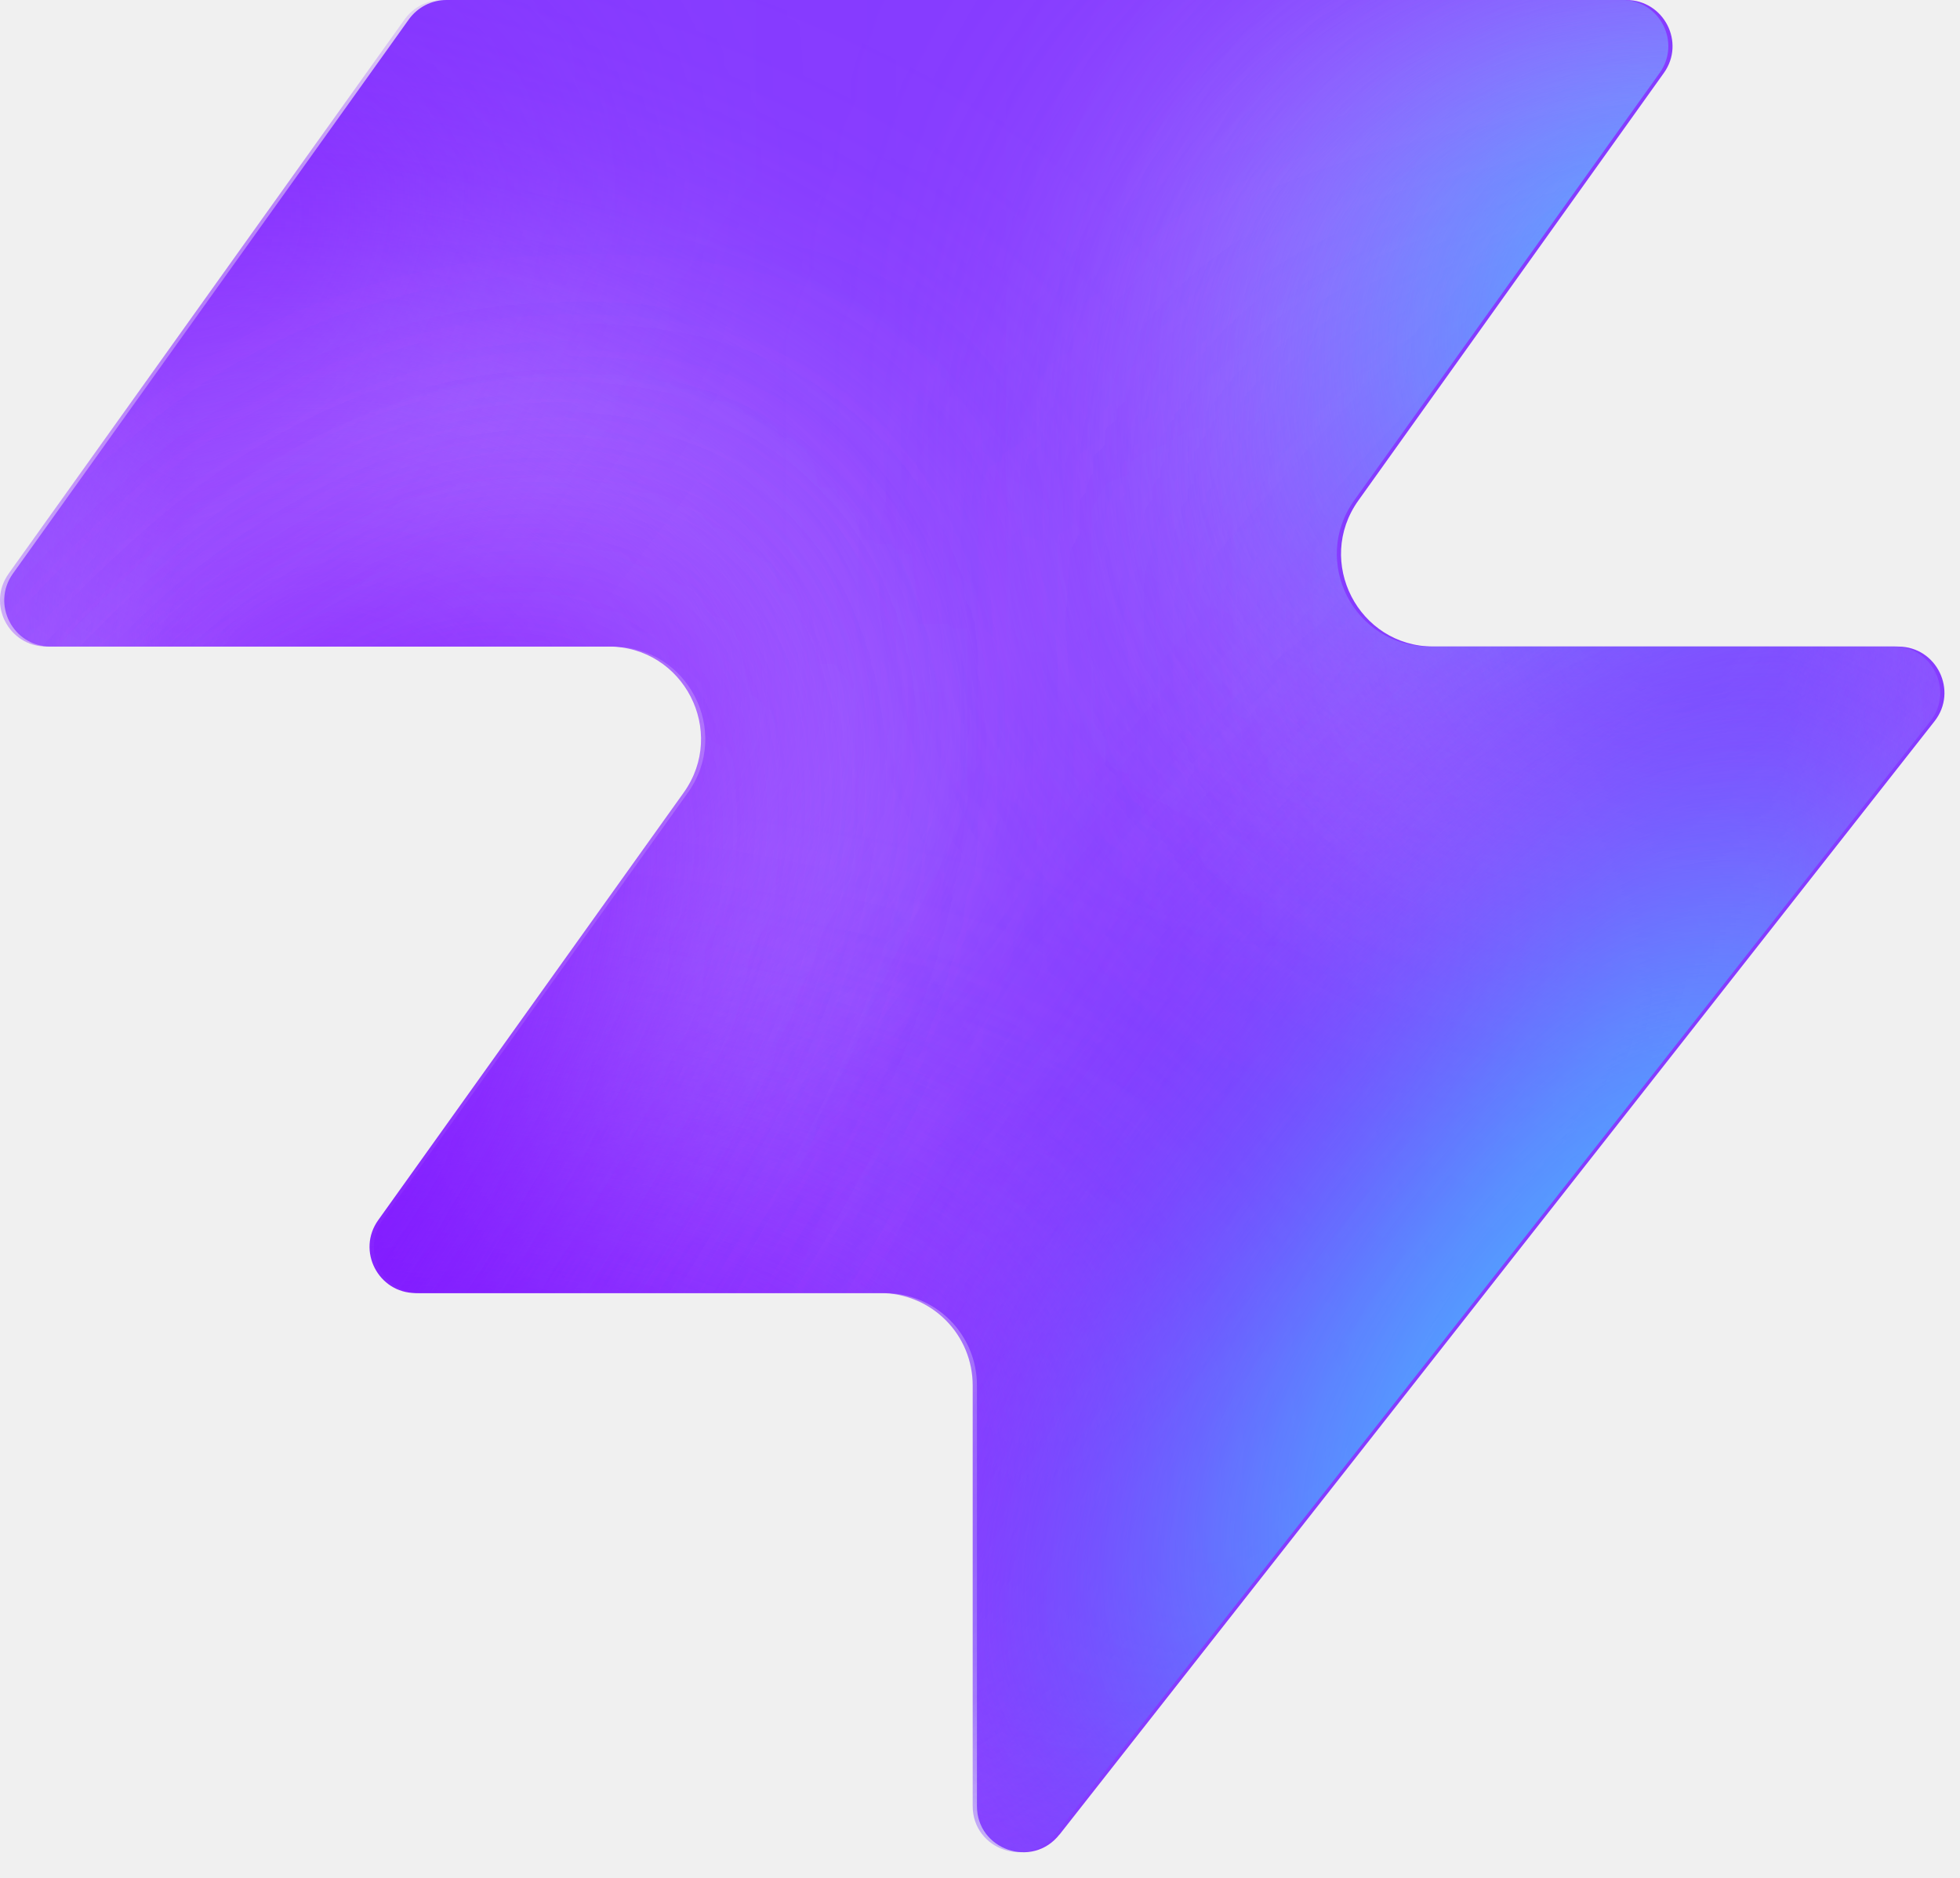
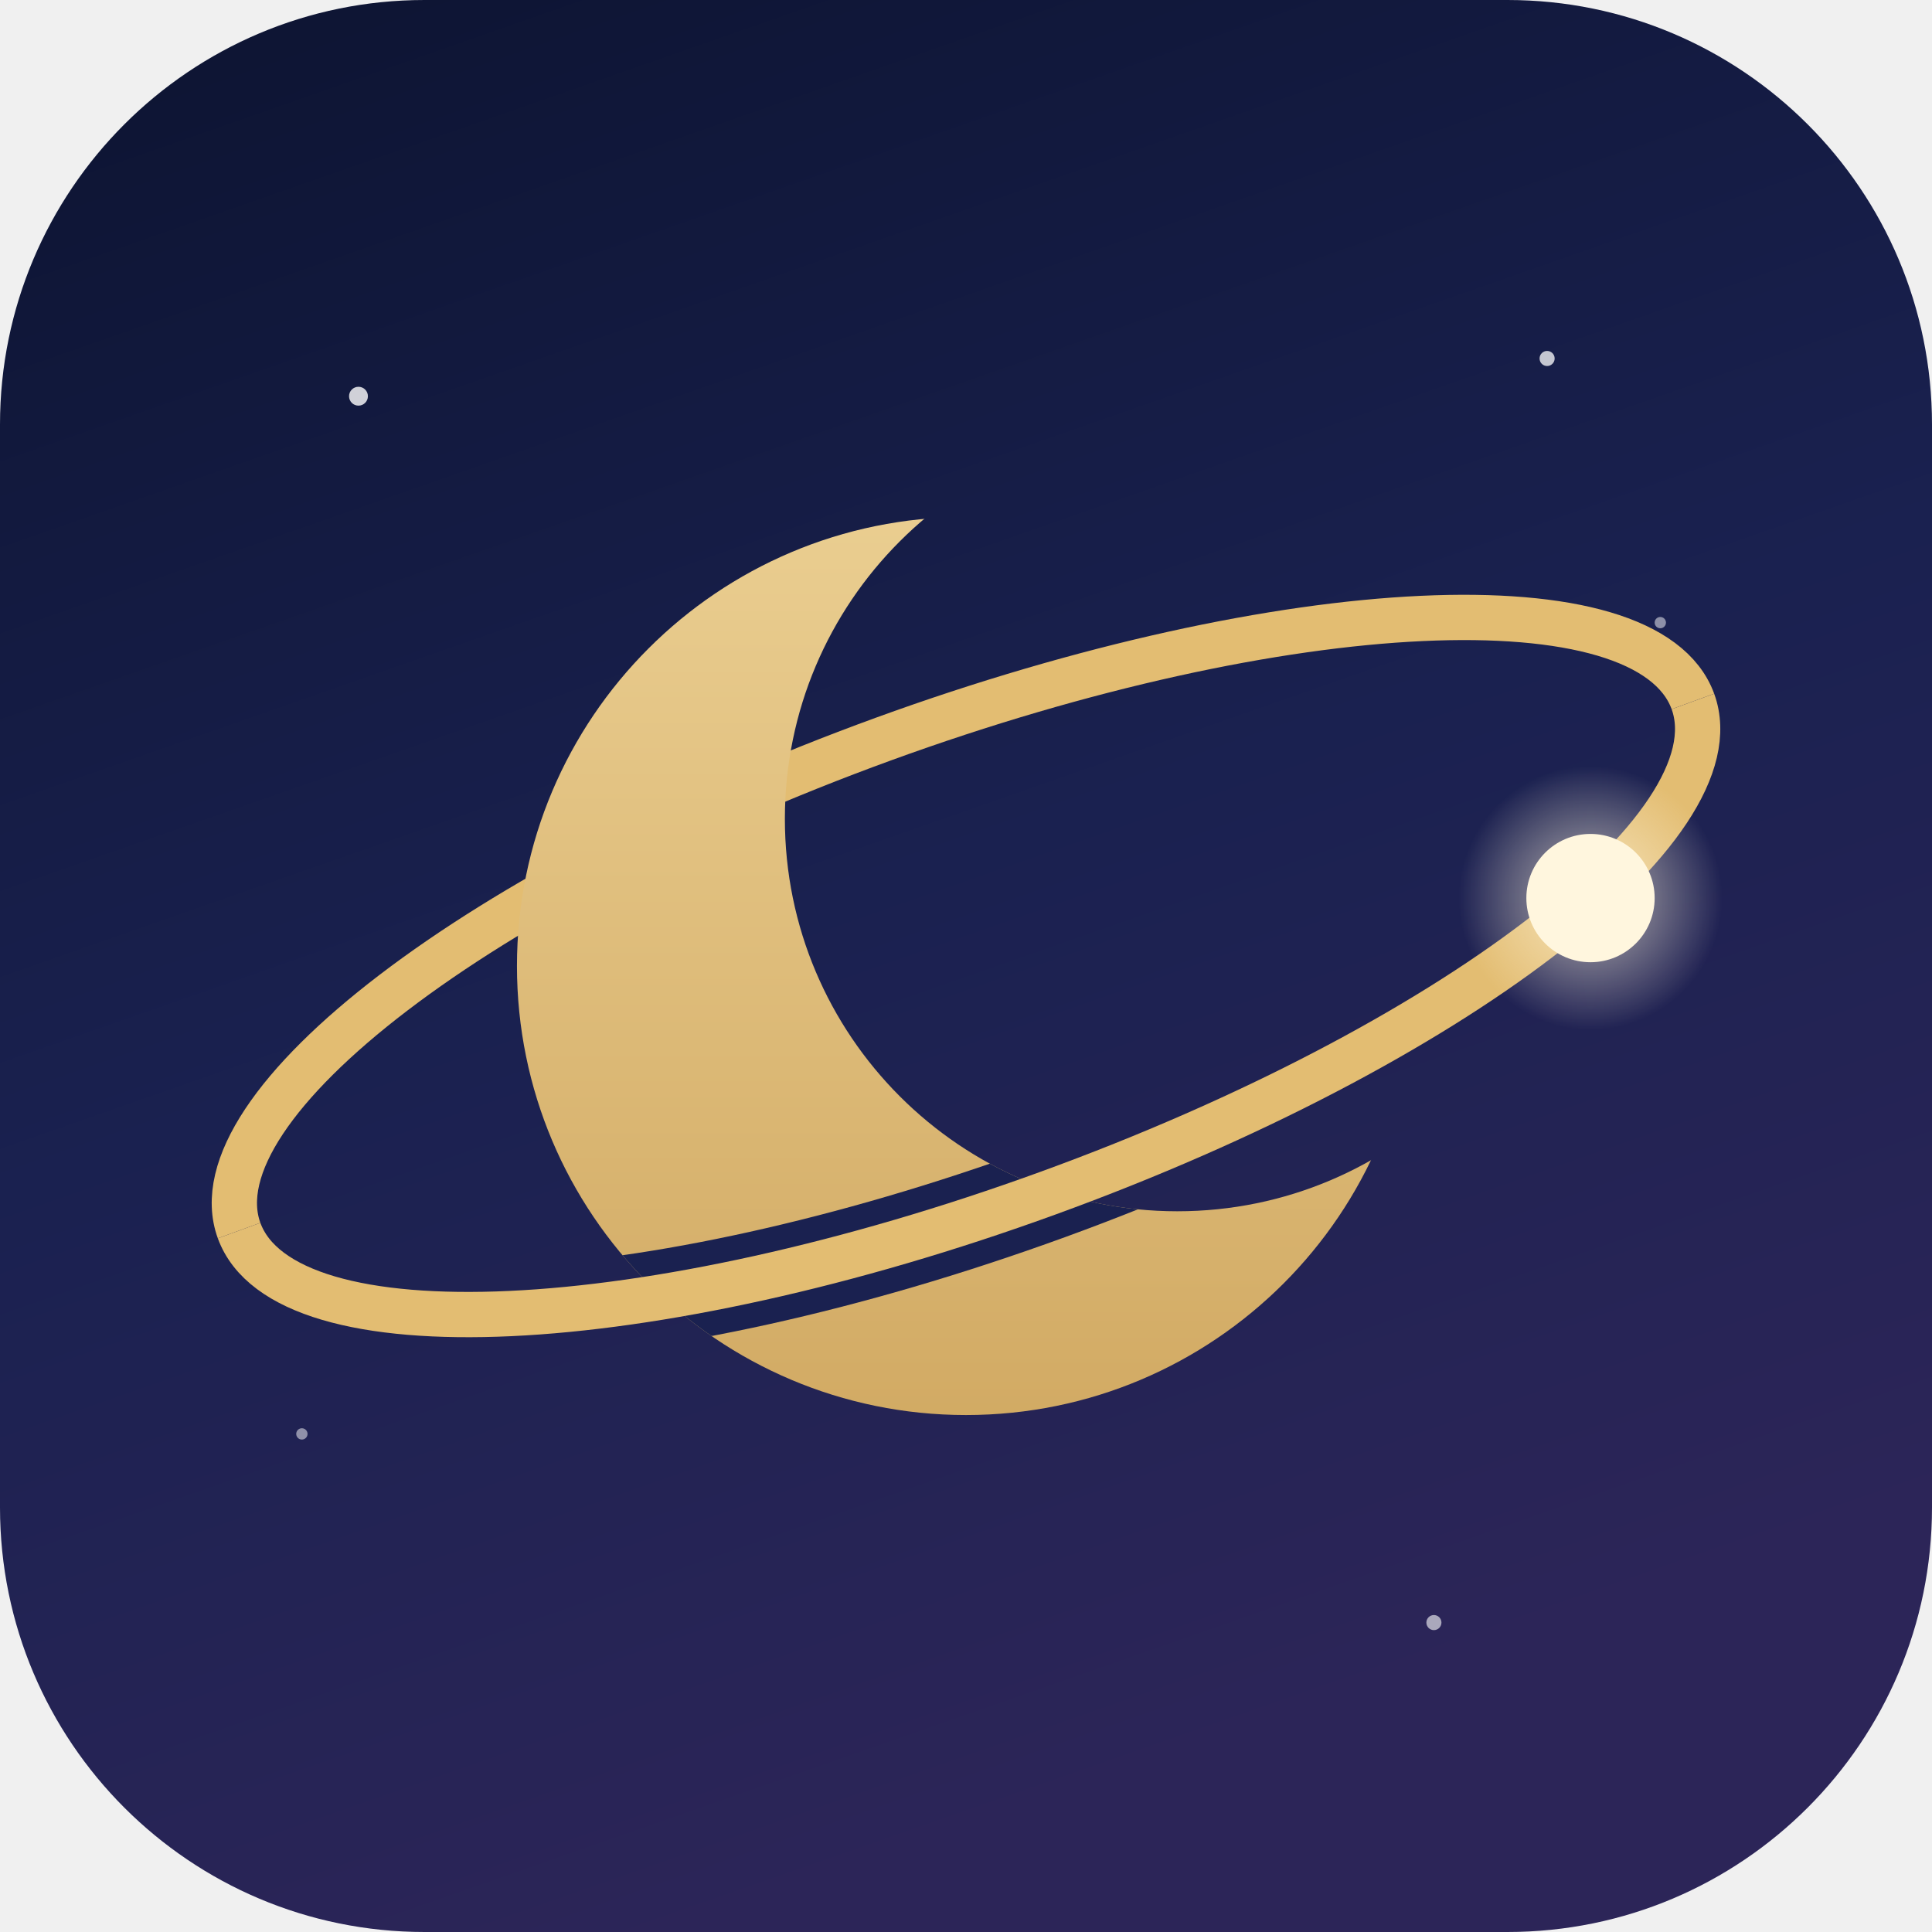
- <svg xmlns="http://www.w3.org/2000/svg" width="48" height="46" fill="none" viewBox="0 0 48 46">
-   <path fill="#863bff" d="M25.946 44.938c-.664.845-2.021.375-2.021-.698V33.937a2.26 2.26 0 0 0-2.262-2.262H10.287c-.92 0-1.456-1.04-.92-1.788l7.48-10.471c1.07-1.497 0-3.578-1.842-3.578H1.237c-.92 0-1.456-1.04-.92-1.788L10.013.474c.214-.297.556-.474.92-.474h28.894c.92 0 1.456 1.04.92 1.788l-7.48 10.471c-1.07 1.498 0 3.579 1.842 3.579h11.377c.943 0 1.473 1.088.89 1.83L25.947 44.94z" style="fill:#863bff;fill:color(display-p3 .525 .23 1);fill-opacity:1" />
-   <mask id="a" width="48" height="46" x="0" y="0" maskUnits="userSpaceOnUse" style="mask-type:alpha">
-     <path fill="#000" d="M25.842 44.938c-.664.844-2.021.375-2.021-.698V33.937a2.26 2.26 0 0 0-2.262-2.262H10.183c-.92 0-1.456-1.04-.92-1.788l7.48-10.471c1.07-1.498 0-3.579-1.842-3.579H1.133c-.92 0-1.456-1.04-.92-1.787L9.91.473c.214-.297.556-.474.92-.474h28.894c.92 0 1.456 1.04.92 1.788l-7.48 10.471c-1.07 1.498 0 3.578 1.842 3.578h11.377c.943 0 1.473 1.088.89 1.832L25.843 44.94z" style="fill:#000;fill-opacity:1" />
-   </mask>
-   <g mask="url(#a)">
-     <g filter="url(#b)">
-       <ellipse cx="5.508" cy="14.704" fill="#ede6ff" rx="5.508" ry="14.704" style="fill:#ede6ff;fill:color(display-p3 .927 .903 1);fill-opacity:1" transform="matrix(.00324 1 1 -.00324 -4.47 31.516)" />
-     </g>
-     <g filter="url(#c)">
-       <ellipse cx="10.399" cy="29.851" fill="#ede6ff" rx="10.399" ry="29.851" style="fill:#ede6ff;fill:color(display-p3 .927 .903 1);fill-opacity:1" transform="matrix(.00324 1 1 -.00324 -39.328 7.883)" />
-     </g>
-     <g filter="url(#d)">
-       <ellipse cx="5.508" cy="30.487" fill="#7e14ff" rx="5.508" ry="30.487" style="fill:#7e14ff;fill:color(display-p3 .492 .077 1);fill-opacity:1" transform="rotate(89.814 -25.913 -14.639)scale(1 -1)" />
-     </g>
-     <g filter="url(#e)">
-       <ellipse cx="5.508" cy="30.599" fill="#7e14ff" rx="5.508" ry="30.599" style="fill:#7e14ff;fill:color(display-p3 .492 .077 1);fill-opacity:1" transform="rotate(89.814 -32.644 -3.334)scale(1 -1)" />
-     </g>
-     <g filter="url(#f)">
-       <ellipse cx="5.508" cy="30.599" fill="#7e14ff" rx="5.508" ry="30.599" style="fill:#7e14ff;fill:color(display-p3 .492 .077 1);fill-opacity:1" transform="matrix(.00324 1 1 -.00324 -34.34 30.47)" />
-     </g>
-     <g filter="url(#g)">
-       <ellipse cx="14.072" cy="22.078" fill="#ede6ff" rx="14.072" ry="22.078" style="fill:#ede6ff;fill:color(display-p3 .927 .903 1);fill-opacity:1" transform="rotate(93.35 24.506 48.493)scale(-1 1)" />
-     </g>
-     <g filter="url(#h)">
-       <ellipse cx="3.47" cy="21.501" fill="#7e14ff" rx="3.47" ry="21.501" style="fill:#7e14ff;fill:color(display-p3 .492 .077 1);fill-opacity:1" transform="rotate(89.009 28.708 47.59)scale(-1 1)" />
-     </g>
-     <g filter="url(#i)">
-       <ellipse cx="3.47" cy="21.501" fill="#7e14ff" rx="3.47" ry="21.501" style="fill:#7e14ff;fill:color(display-p3 .492 .077 1);fill-opacity:1" transform="rotate(89.009 28.708 47.59)scale(-1 1)" />
-     </g>
-     <g filter="url(#j)">
-       <ellipse cx=".387" cy="8.972" fill="#7e14ff" rx="4.407" ry="29.108" style="fill:#7e14ff;fill:color(display-p3 .492 .077 1);fill-opacity:1" transform="rotate(39.51 .387 8.972)" />
-     </g>
-     <g filter="url(#k)">
-       <ellipse cx="47.523" cy="-6.092" fill="#7e14ff" rx="4.407" ry="29.108" style="fill:#7e14ff;fill:color(display-p3 .492 .077 1);fill-opacity:1" transform="rotate(37.892 47.523 -6.092)" />
-     </g>
-     <g filter="url(#l)">
-       <ellipse cx="41.412" cy="6.333" fill="#47bfff" rx="5.971" ry="9.665" style="fill:#47bfff;fill:color(display-p3 .28 .748 1);fill-opacity:1" transform="rotate(37.892 41.412 6.333)" />
-     </g>
-     <g filter="url(#m)">
-       <ellipse cx="-1.879" cy="38.332" fill="#7e14ff" rx="4.407" ry="29.108" style="fill:#7e14ff;fill:color(display-p3 .492 .077 1);fill-opacity:1" transform="rotate(37.892 -1.88 38.332)" />
-     </g>
-     <g filter="url(#n)">
-       <ellipse cx="-1.879" cy="38.332" fill="#7e14ff" rx="4.407" ry="29.108" style="fill:#7e14ff;fill:color(display-p3 .492 .077 1);fill-opacity:1" transform="rotate(37.892 -1.88 38.332)" />
-     </g>
-     <g filter="url(#o)">
-       <ellipse cx="35.651" cy="29.907" fill="#7e14ff" rx="4.407" ry="29.108" style="fill:#7e14ff;fill:color(display-p3 .492 .077 1);fill-opacity:1" transform="rotate(37.892 35.651 29.907)" />
-     </g>
-     <g filter="url(#p)">
-       <ellipse cx="38.418" cy="32.4" fill="#47bfff" rx="5.971" ry="15.297" style="fill:#47bfff;fill:color(display-p3 .28 .748 1);fill-opacity:1" transform="rotate(37.892 38.418 32.4)" />
+ <svg xmlns="http://www.w3.org/2000/svg" viewBox="0 0 1024 1024">
+   <defs>
+     <linearGradient id="sky" x1="0" y1="0" x2="0.35" y2="1">
+       <stop offset="0" stop-color="#0c1330" />
+       <stop offset="0.55" stop-color="#1a2150" />
+       <stop offset="1" stop-color="#2c2558" />
+     </linearGradient>
+     <linearGradient id="gold" x1="0" y1="0" x2="0" y2="1">
+       <stop offset="0" stop-color="#f8e2aa" />
+       <stop offset="1" stop-color="#c4964a" />
+     </linearGradient>
+     <radialGradient id="sun-glow">
+       <stop offset="0" stop-color="#fff6de" stop-opacity="0.7" />
+       <stop offset="1" stop-color="#fff6de" stop-opacity="0" />
+     </radialGradient>
+     <mask id="crescent">
+       <circle cx="512" cy="512" r="238" fill="#fff" />
+       <circle cx="624" cy="434" r="208" fill="#000" />
+     </mask>
+   </defs>
+   <rect width="1024" height="1024" rx="225" fill="url(#sky)" />
+   <g fill="#fff">
+     <circle cx="190" cy="210" r="5" opacity="0.8" />
+     <circle cx="820" cy="190" r="4" opacity="0.75" />
+     <circle cx="880" cy="330" r="3" opacity="0.5" />
+     <circle cx="160" cy="760" r="3" opacity="0.5" />
+     <circle cx="760" cy="860" r="4" opacity="0.6" />
+   </g>
+   <g transform="rotate(-20 512 512)" fill="none" stroke="#e3bd72" stroke-width="24">
+     <path d="M102 512 A410 128 0 0 1 922 512" />
+   </g>
+   <rect width="1024" height="1024" fill="url(#gold)" mask="url(#crescent)" />
+   <g mask="url(#crescent)">
+     <g transform="rotate(-20 512 512)" fill="none">
+       <path d="M102 512 A410 128 0 0 0 922 512" stroke="#1a2150" stroke-width="50" />
    </g>
  </g>
-   <defs>
-     <filter id="b" width="60.045" height="41.654" x="-19.77" y="16.149" color-interpolation-filters="sRGB" filterUnits="userSpaceOnUse">
-       <feFlood flood-opacity="0" result="BackgroundImageFix" />
-       <feBlend in="SourceGraphic" in2="BackgroundImageFix" result="shape" />
-       <feGaussianBlur result="effect1_foregroundBlur_2002_17158" stdDeviation="7.659" />
-     </filter>
-     <filter id="c" width="90.34" height="51.437" x="-54.613" y="-7.533" color-interpolation-filters="sRGB" filterUnits="userSpaceOnUse">
-       <feFlood flood-opacity="0" result="BackgroundImageFix" />
-       <feBlend in="SourceGraphic" in2="BackgroundImageFix" result="shape" />
-       <feGaussianBlur result="effect1_foregroundBlur_2002_17158" stdDeviation="7.659" />
-     </filter>
-     <filter id="d" width="79.355" height="29.4" x="-49.64" y="2.03" color-interpolation-filters="sRGB" filterUnits="userSpaceOnUse">
-       <feFlood flood-opacity="0" result="BackgroundImageFix" />
-       <feBlend in="SourceGraphic" in2="BackgroundImageFix" result="shape" />
-       <feGaussianBlur result="effect1_foregroundBlur_2002_17158" stdDeviation="4.596" />
-     </filter>
-     <filter id="e" width="79.579" height="29.4" x="-45.045" y="20.029" color-interpolation-filters="sRGB" filterUnits="userSpaceOnUse">
-       <feFlood flood-opacity="0" result="BackgroundImageFix" />
-       <feBlend in="SourceGraphic" in2="BackgroundImageFix" result="shape" />
-       <feGaussianBlur result="effect1_foregroundBlur_2002_17158" stdDeviation="4.596" />
-     </filter>
-     <filter id="f" width="79.579" height="29.4" x="-43.513" y="21.178" color-interpolation-filters="sRGB" filterUnits="userSpaceOnUse">
-       <feFlood flood-opacity="0" result="BackgroundImageFix" />
-       <feBlend in="SourceGraphic" in2="BackgroundImageFix" result="shape" />
-       <feGaussianBlur result="effect1_foregroundBlur_2002_17158" stdDeviation="4.596" />
-     </filter>
-     <filter id="g" width="74.749" height="58.852" x="15.756" y="-17.901" color-interpolation-filters="sRGB" filterUnits="userSpaceOnUse">
-       <feFlood flood-opacity="0" result="BackgroundImageFix" />
-       <feBlend in="SourceGraphic" in2="BackgroundImageFix" result="shape" />
-       <feGaussianBlur result="effect1_foregroundBlur_2002_17158" stdDeviation="7.659" />
-     </filter>
-     <filter id="h" width="61.377" height="25.362" x="23.548" y="2.284" color-interpolation-filters="sRGB" filterUnits="userSpaceOnUse">
-       <feFlood flood-opacity="0" result="BackgroundImageFix" />
-       <feBlend in="SourceGraphic" in2="BackgroundImageFix" result="shape" />
-       <feGaussianBlur result="effect1_foregroundBlur_2002_17158" stdDeviation="4.596" />
-     </filter>
-     <filter id="i" width="61.377" height="25.362" x="23.548" y="2.284" color-interpolation-filters="sRGB" filterUnits="userSpaceOnUse">
-       <feFlood flood-opacity="0" result="BackgroundImageFix" />
-       <feBlend in="SourceGraphic" in2="BackgroundImageFix" result="shape" />
-       <feGaussianBlur result="effect1_foregroundBlur_2002_17158" stdDeviation="4.596" />
-     </filter>
-     <filter id="j" width="56.045" height="63.649" x="-27.636" y="-22.853" color-interpolation-filters="sRGB" filterUnits="userSpaceOnUse">
-       <feFlood flood-opacity="0" result="BackgroundImageFix" />
-       <feBlend in="SourceGraphic" in2="BackgroundImageFix" result="shape" />
-       <feGaussianBlur result="effect1_foregroundBlur_2002_17158" stdDeviation="4.596" />
-     </filter>
-     <filter id="k" width="54.814" height="64.646" x="20.116" y="-38.415" color-interpolation-filters="sRGB" filterUnits="userSpaceOnUse">
-       <feFlood flood-opacity="0" result="BackgroundImageFix" />
-       <feBlend in="SourceGraphic" in2="BackgroundImageFix" result="shape" />
-       <feGaussianBlur result="effect1_foregroundBlur_2002_17158" stdDeviation="4.596" />
-     </filter>
-     <filter id="l" width="33.541" height="35.313" x="24.641" y="-11.323" color-interpolation-filters="sRGB" filterUnits="userSpaceOnUse">
-       <feFlood flood-opacity="0" result="BackgroundImageFix" />
-       <feBlend in="SourceGraphic" in2="BackgroundImageFix" result="shape" />
-       <feGaussianBlur result="effect1_foregroundBlur_2002_17158" stdDeviation="4.596" />
-     </filter>
-     <filter id="m" width="54.814" height="64.646" x="-29.286" y="6.009" color-interpolation-filters="sRGB" filterUnits="userSpaceOnUse">
-       <feFlood flood-opacity="0" result="BackgroundImageFix" />
-       <feBlend in="SourceGraphic" in2="BackgroundImageFix" result="shape" />
-       <feGaussianBlur result="effect1_foregroundBlur_2002_17158" stdDeviation="4.596" />
-     </filter>
-     <filter id="n" width="54.814" height="64.646" x="-29.286" y="6.009" color-interpolation-filters="sRGB" filterUnits="userSpaceOnUse">
-       <feFlood flood-opacity="0" result="BackgroundImageFix" />
-       <feBlend in="SourceGraphic" in2="BackgroundImageFix" result="shape" />
-       <feGaussianBlur result="effect1_foregroundBlur_2002_17158" stdDeviation="4.596" />
-     </filter>
-     <filter id="o" width="54.814" height="64.646" x="8.244" y="-2.416" color-interpolation-filters="sRGB" filterUnits="userSpaceOnUse">
-       <feFlood flood-opacity="0" result="BackgroundImageFix" />
-       <feBlend in="SourceGraphic" in2="BackgroundImageFix" result="shape" />
-       <feGaussianBlur result="effect1_foregroundBlur_2002_17158" stdDeviation="4.596" />
-     </filter>
-     <filter id="p" width="39.409" height="43.623" x="18.713" y="10.588" color-interpolation-filters="sRGB" filterUnits="userSpaceOnUse">
-       <feFlood flood-opacity="0" result="BackgroundImageFix" />
-       <feBlend in="SourceGraphic" in2="BackgroundImageFix" result="shape" />
-       <feGaussianBlur result="effect1_foregroundBlur_2002_17158" stdDeviation="4.596" />
-     </filter>
-   </defs>
+   <g transform="rotate(-20 512 512)" fill="none">
+     <path d="M102 512 A410 128 0 0 0 922 512" stroke="#e3bd72" stroke-width="24" />
+   </g>
+   <circle cx="843" cy="476" r="70" fill="url(#sun-glow)" />
+   <circle cx="843" cy="476" r="34" fill="#fff6de" />
</svg>
